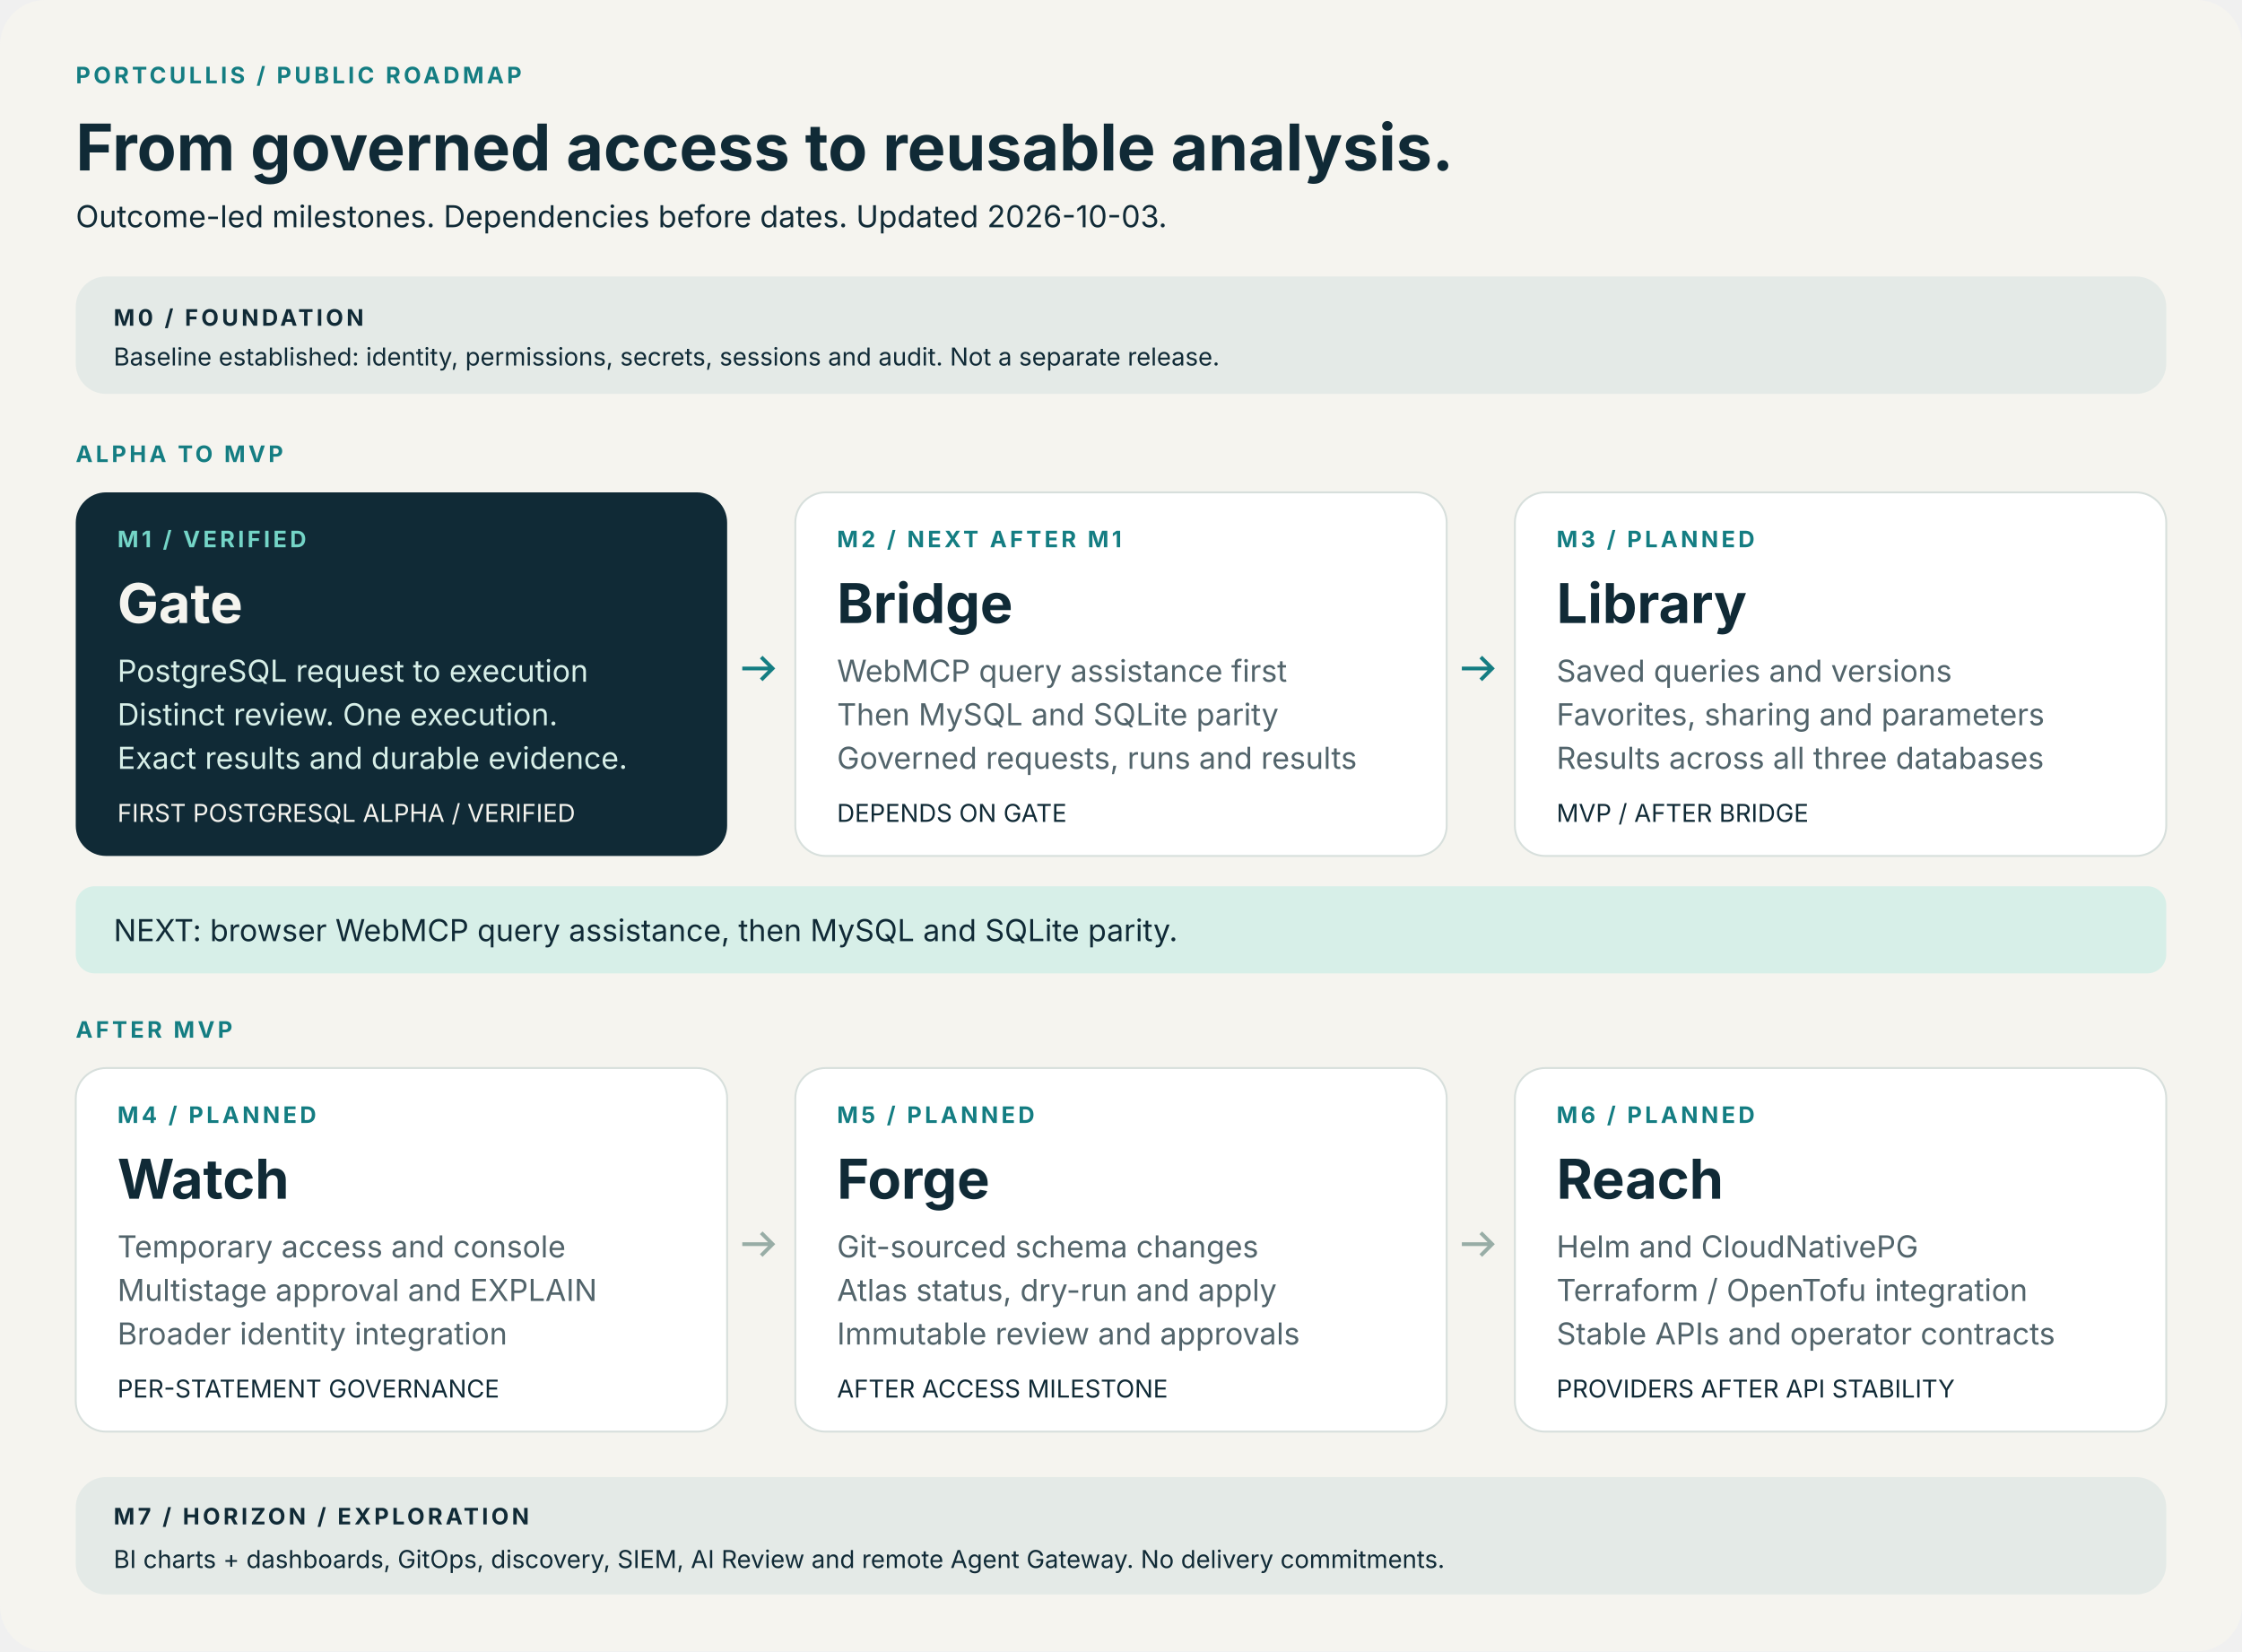
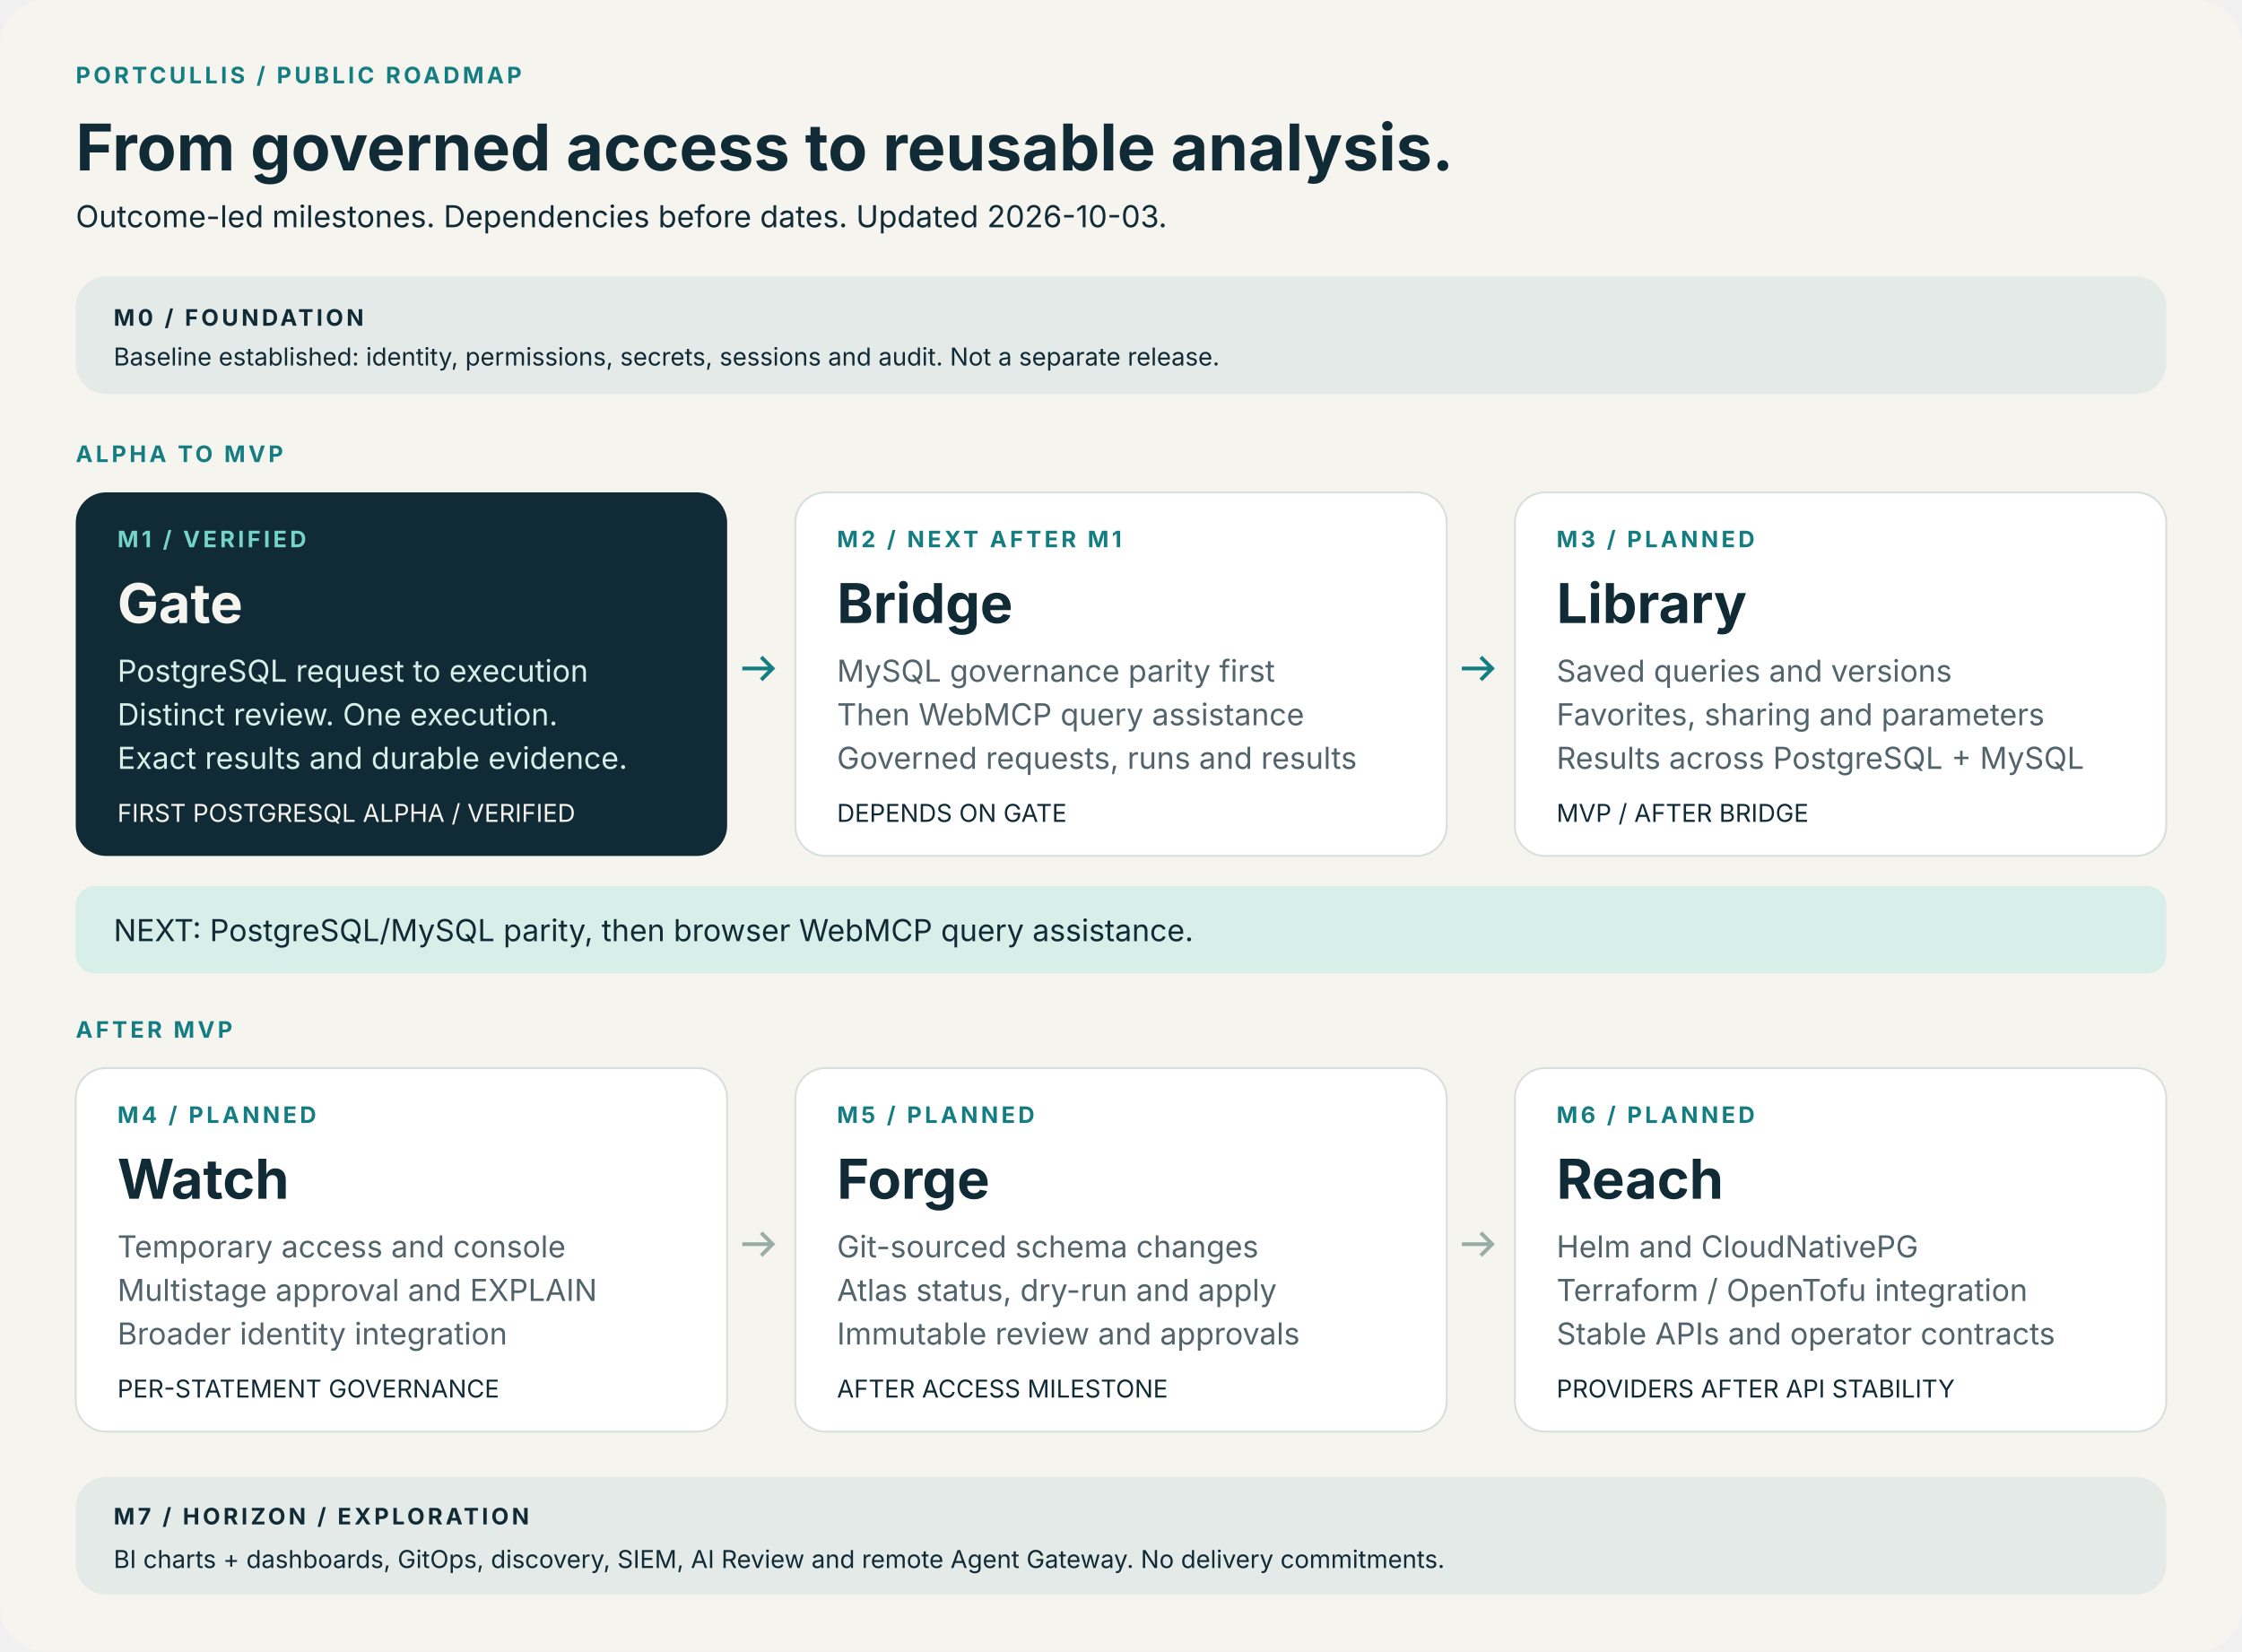
<svg xmlns="http://www.w3.org/2000/svg" viewBox="0 0 1184 872" role="img" aria-labelledby="title desc">
  <style>text{font-family:system-ui,-apple-system,BlinkMacSystemFont,Segoe UI,sans-serif} .label{font-size:12px;font-weight:700;letter-spacing:1.6px} .copy{font-size:16px} .name{font-size:29px;font-weight:750} .small{font-size:13px}</style>
  <rect width="1184" height="872" rx="24" fill="#F5F4EF" />
  <text x="40" y="44" class="label" fill="#147D82">PORTCULLIS / PUBLIC ROADMAP</text>
  <text x="40" y="90" fill="#102A36" font-size="34" font-weight="750">From governed access to reusable analysis.</text>
  <text x="40" y="120" class="copy" fill="#102A36">Outcome-led milestones. Dependencies before dates. Updated 2026-10-03.</text>
  <rect x="40" y="146" width="1104" height="62" rx="16" fill="#E4EAE7" stroke="none" />
  <text x="60" y="172" class="label" fill="#102A36">M0 / FOUNDATION</text>
  <text x="60" y="193" class="small" fill="#102A36">Baseline established: identity, permissions, secrets, sessions and audit. Not a separate release.</text>
  <text x="40" y="244" class="label" fill="#147D82">ALPHA TO MVP</text>
  <rect x="40" y="260" width="344" height="192" rx="16" fill="#102A36" stroke="none" />
  <text x="62" y="289" class="label" fill="#74D5C7">M1 / VERIFIED</text>
  <text x="62" y="329" class="name" fill="#F5F4EF">Gate</text>
  <text x="62" y="360" class="copy" fill="#D7EFE8">PostgreSQL request to execution</text>
  <text x="62" y="383" class="copy" fill="#D7EFE8">Distinct review. One execution.</text>
  <text x="62" y="406" class="copy" fill="#D7EFE8">Exact results and durable evidence.</text>
  <text x="62" y="434" class="small" fill="#F5F4EF">FIRST POSTGRESQL ALPHA / VERIFIED</text>
  <rect x="420" y="260" width="344" height="192" rx="16" fill="#FFFFFF" stroke="#D7DFDC" />
  <text x="442" y="289" class="label" fill="#147D82">M2 / NEXT AFTER M1</text>
  <text x="442" y="329" class="name" fill="#102A36">Bridge</text>
-   <text x="442" y="360" class="copy" fill="#52646B">WebMCP query assistance first</text>
-   <text x="442" y="383" class="copy" fill="#52646B">Then MySQL and SQLite parity</text>
+   <text x="442" y="360" class="copy" fill="#52646B">MySQL governance parity first</text>
+   <text x="442" y="383" class="copy" fill="#52646B">Then WebMCP query assistance</text>
  <text x="442" y="406" class="copy" fill="#52646B">Governed requests, runs and results</text>
  <text x="442" y="434" class="small" fill="#102A36">DEPENDS ON GATE</text>
  <rect x="800" y="260" width="344" height="192" rx="16" fill="#FFFFFF" stroke="#D7DFDC" />
  <text x="822" y="289" class="label" fill="#147D82">M3 / PLANNED</text>
  <text x="822" y="329" class="name" fill="#102A36">Library</text>
  <text x="822" y="360" class="copy" fill="#52646B">Saved queries and versions</text>
  <text x="822" y="383" class="copy" fill="#52646B">Favorites, sharing and parameters</text>
-   <text x="822" y="406" class="copy" fill="#52646B">Results across all three databases</text>
+   <text x="822" y="406" class="copy" fill="#52646B">Results across PostgreSQL + MySQL</text>
  <text x="822" y="434" class="small" fill="#102A36">MVP / AFTER BRIDGE</text>
  <path d="M392 353h16m-6-6 6 6-6 6" fill="none" stroke="#147D82" stroke-width="2" />
  <path d="M772 353h16m-6-6 6 6-6 6" fill="none" stroke="#147D82" stroke-width="2" />
  <rect x="40" y="468" width="1104" height="46" rx="10" fill="#D7EFE8" stroke="none" />
-   <text x="60" y="497" class="copy" fill="#102A36">NEXT: browser WebMCP query assistance, then MySQL and SQLite parity.</text>
+   <text x="60" y="497" class="copy" fill="#102A36">NEXT: PostgreSQL/MySQL parity, then browser WebMCP query assistance.</text>
  <text x="40" y="548" class="label" fill="#147D82">AFTER MVP</text>
  <rect x="40" y="564" width="344" height="192" rx="16" fill="#FFFFFF" stroke="#D7DFDC" />
  <text x="62" y="593" class="label" fill="#147D82">M4 / PLANNED</text>
  <text x="62" y="633" class="name" fill="#102A36">Watch</text>
  <text x="62" y="664" class="copy" fill="#52646B">Temporary access and console</text>
  <text x="62" y="687" class="copy" fill="#52646B">Multistage approval and EXPLAIN</text>
  <text x="62" y="710" class="copy" fill="#52646B">Broader identity integration</text>
  <text x="62" y="738" class="small" fill="#102A36">PER-STATEMENT GOVERNANCE</text>
  <rect x="420" y="564" width="344" height="192" rx="16" fill="#FFFFFF" stroke="#D7DFDC" />
  <text x="442" y="593" class="label" fill="#147D82">M5 / PLANNED</text>
  <text x="442" y="633" class="name" fill="#102A36">Forge</text>
  <text x="442" y="664" class="copy" fill="#52646B">Git-sourced schema changes</text>
  <text x="442" y="687" class="copy" fill="#52646B">Atlas status, dry-run and apply</text>
  <text x="442" y="710" class="copy" fill="#52646B">Immutable review and approvals</text>
  <text x="442" y="738" class="small" fill="#102A36">AFTER ACCESS MILESTONE</text>
  <rect x="800" y="564" width="344" height="192" rx="16" fill="#FFFFFF" stroke="#D7DFDC" />
  <text x="822" y="593" class="label" fill="#147D82">M6 / PLANNED</text>
  <text x="822" y="633" class="name" fill="#102A36">Reach</text>
  <text x="822" y="664" class="copy" fill="#52646B">Helm and CloudNativePG</text>
  <text x="822" y="687" class="copy" fill="#52646B">Terraform / OpenTofu integration</text>
  <text x="822" y="710" class="copy" fill="#52646B">Stable APIs and operator contracts</text>
  <text x="822" y="738" class="small" fill="#102A36">PROVIDERS AFTER API STABILITY</text>
  <path d="M392 657h16m-6-6 6 6-6 6" fill="none" stroke="#98ADA6" stroke-width="2" />
  <path d="M772 657h16m-6-6 6 6-6 6" fill="none" stroke="#98ADA6" stroke-width="2" />
  <rect x="40" y="780" width="1104" height="62" rx="16" fill="#E4EAE7" stroke="none" />
  <text x="60" y="805" class="label" fill="#102A36">M7 / HORIZON / EXPLORATION</text>
  <text x="60" y="828" class="small" fill="#102A36">BI charts + dashboards, GitOps, discovery, SIEM, AI Review and remote Agent Gateway. No delivery commitments.</text>
</svg>
